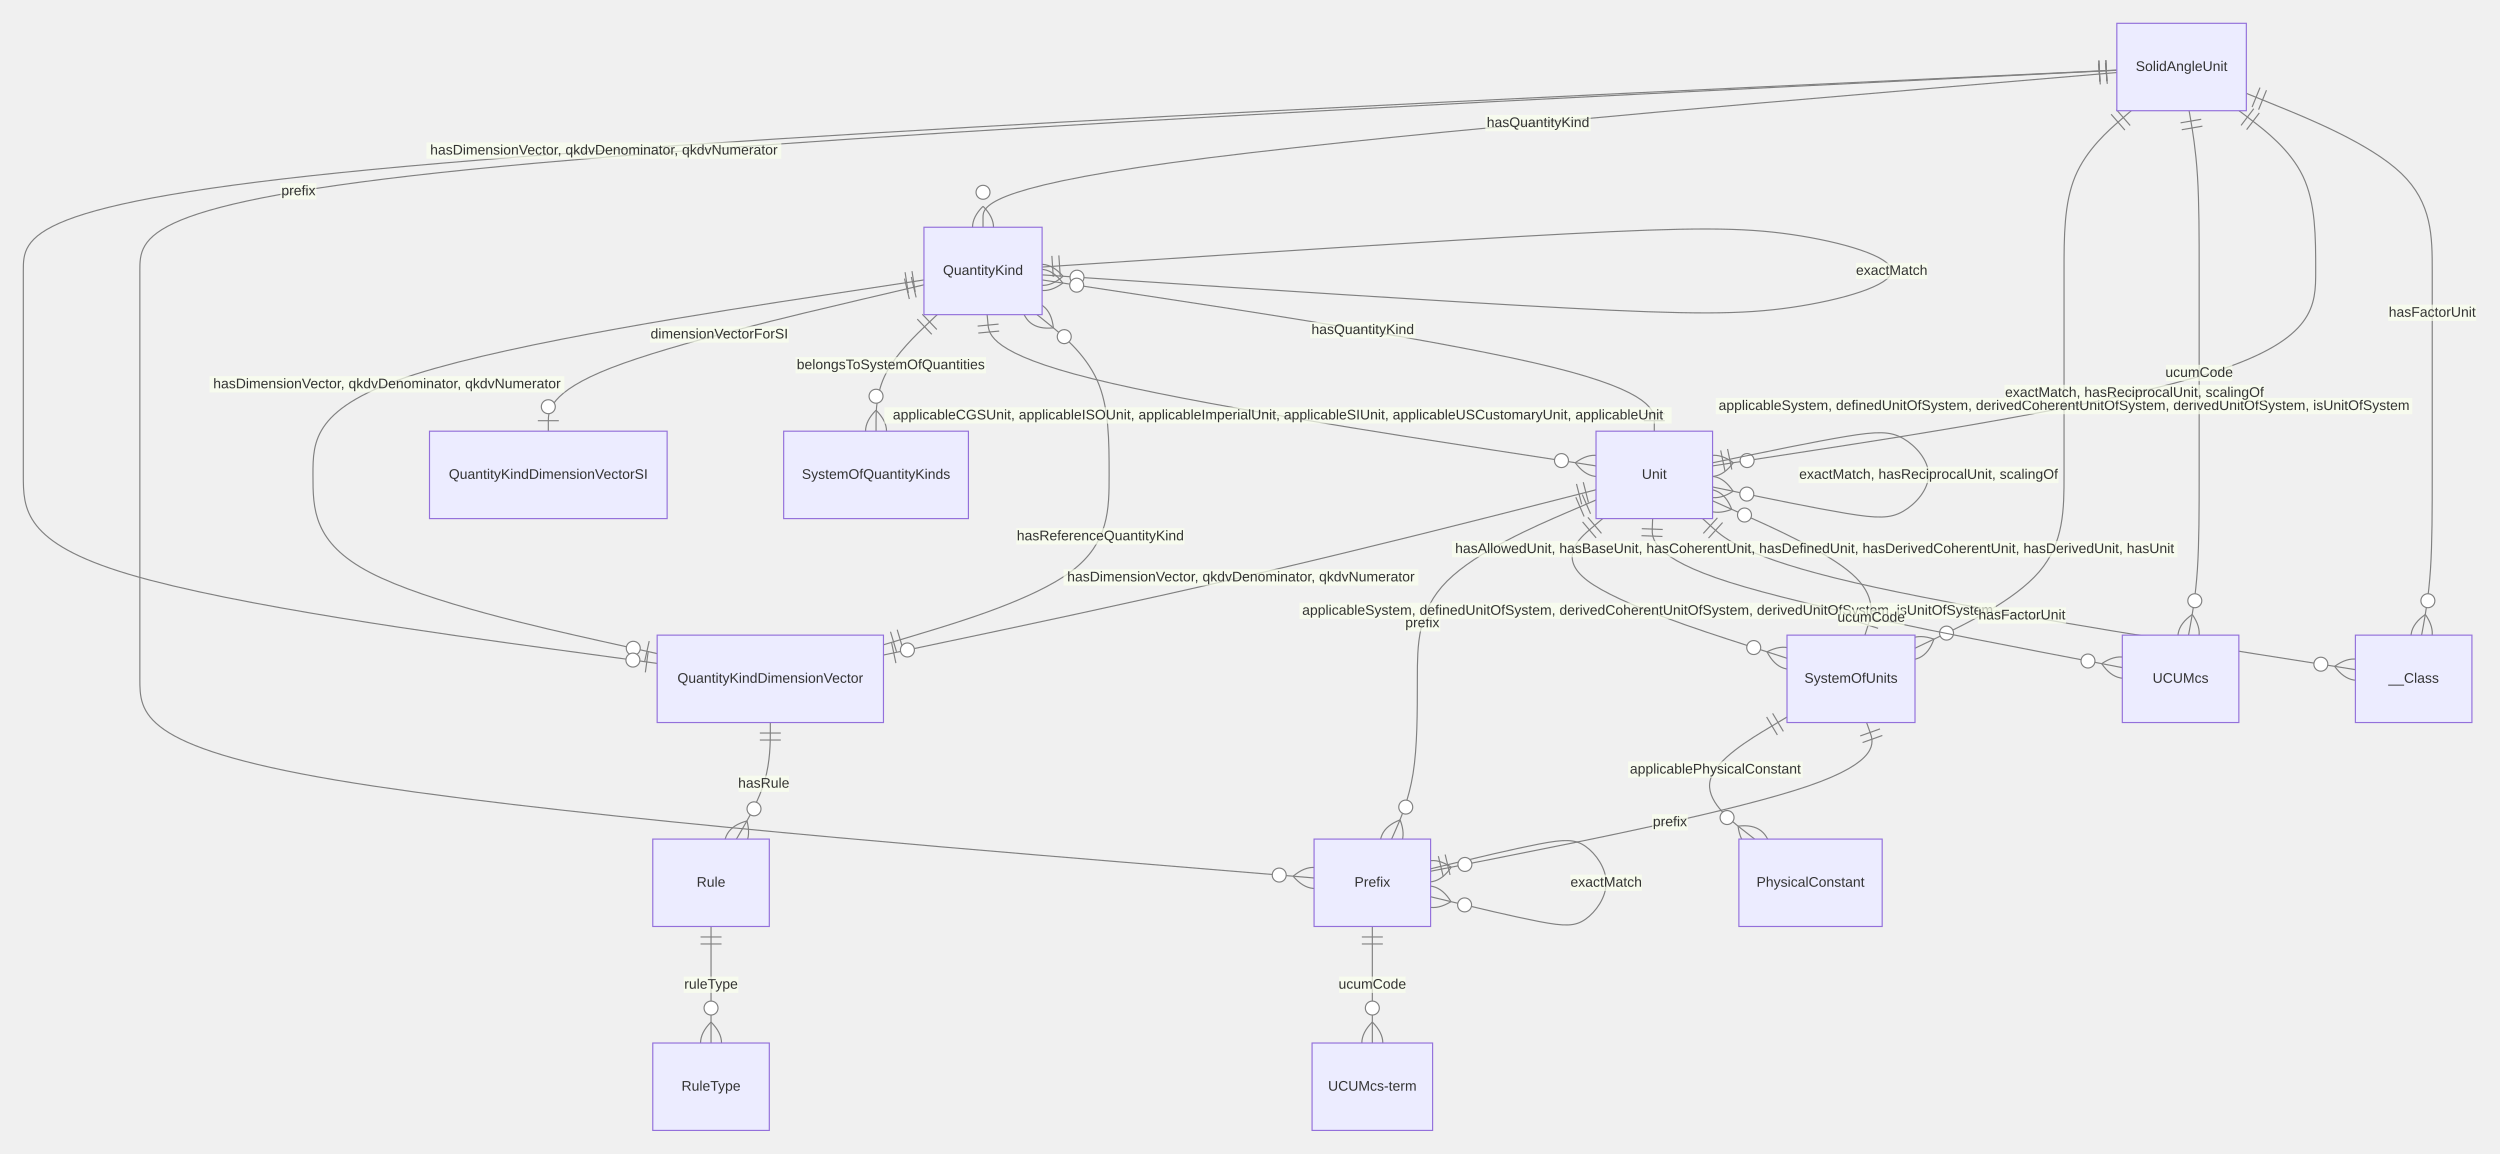
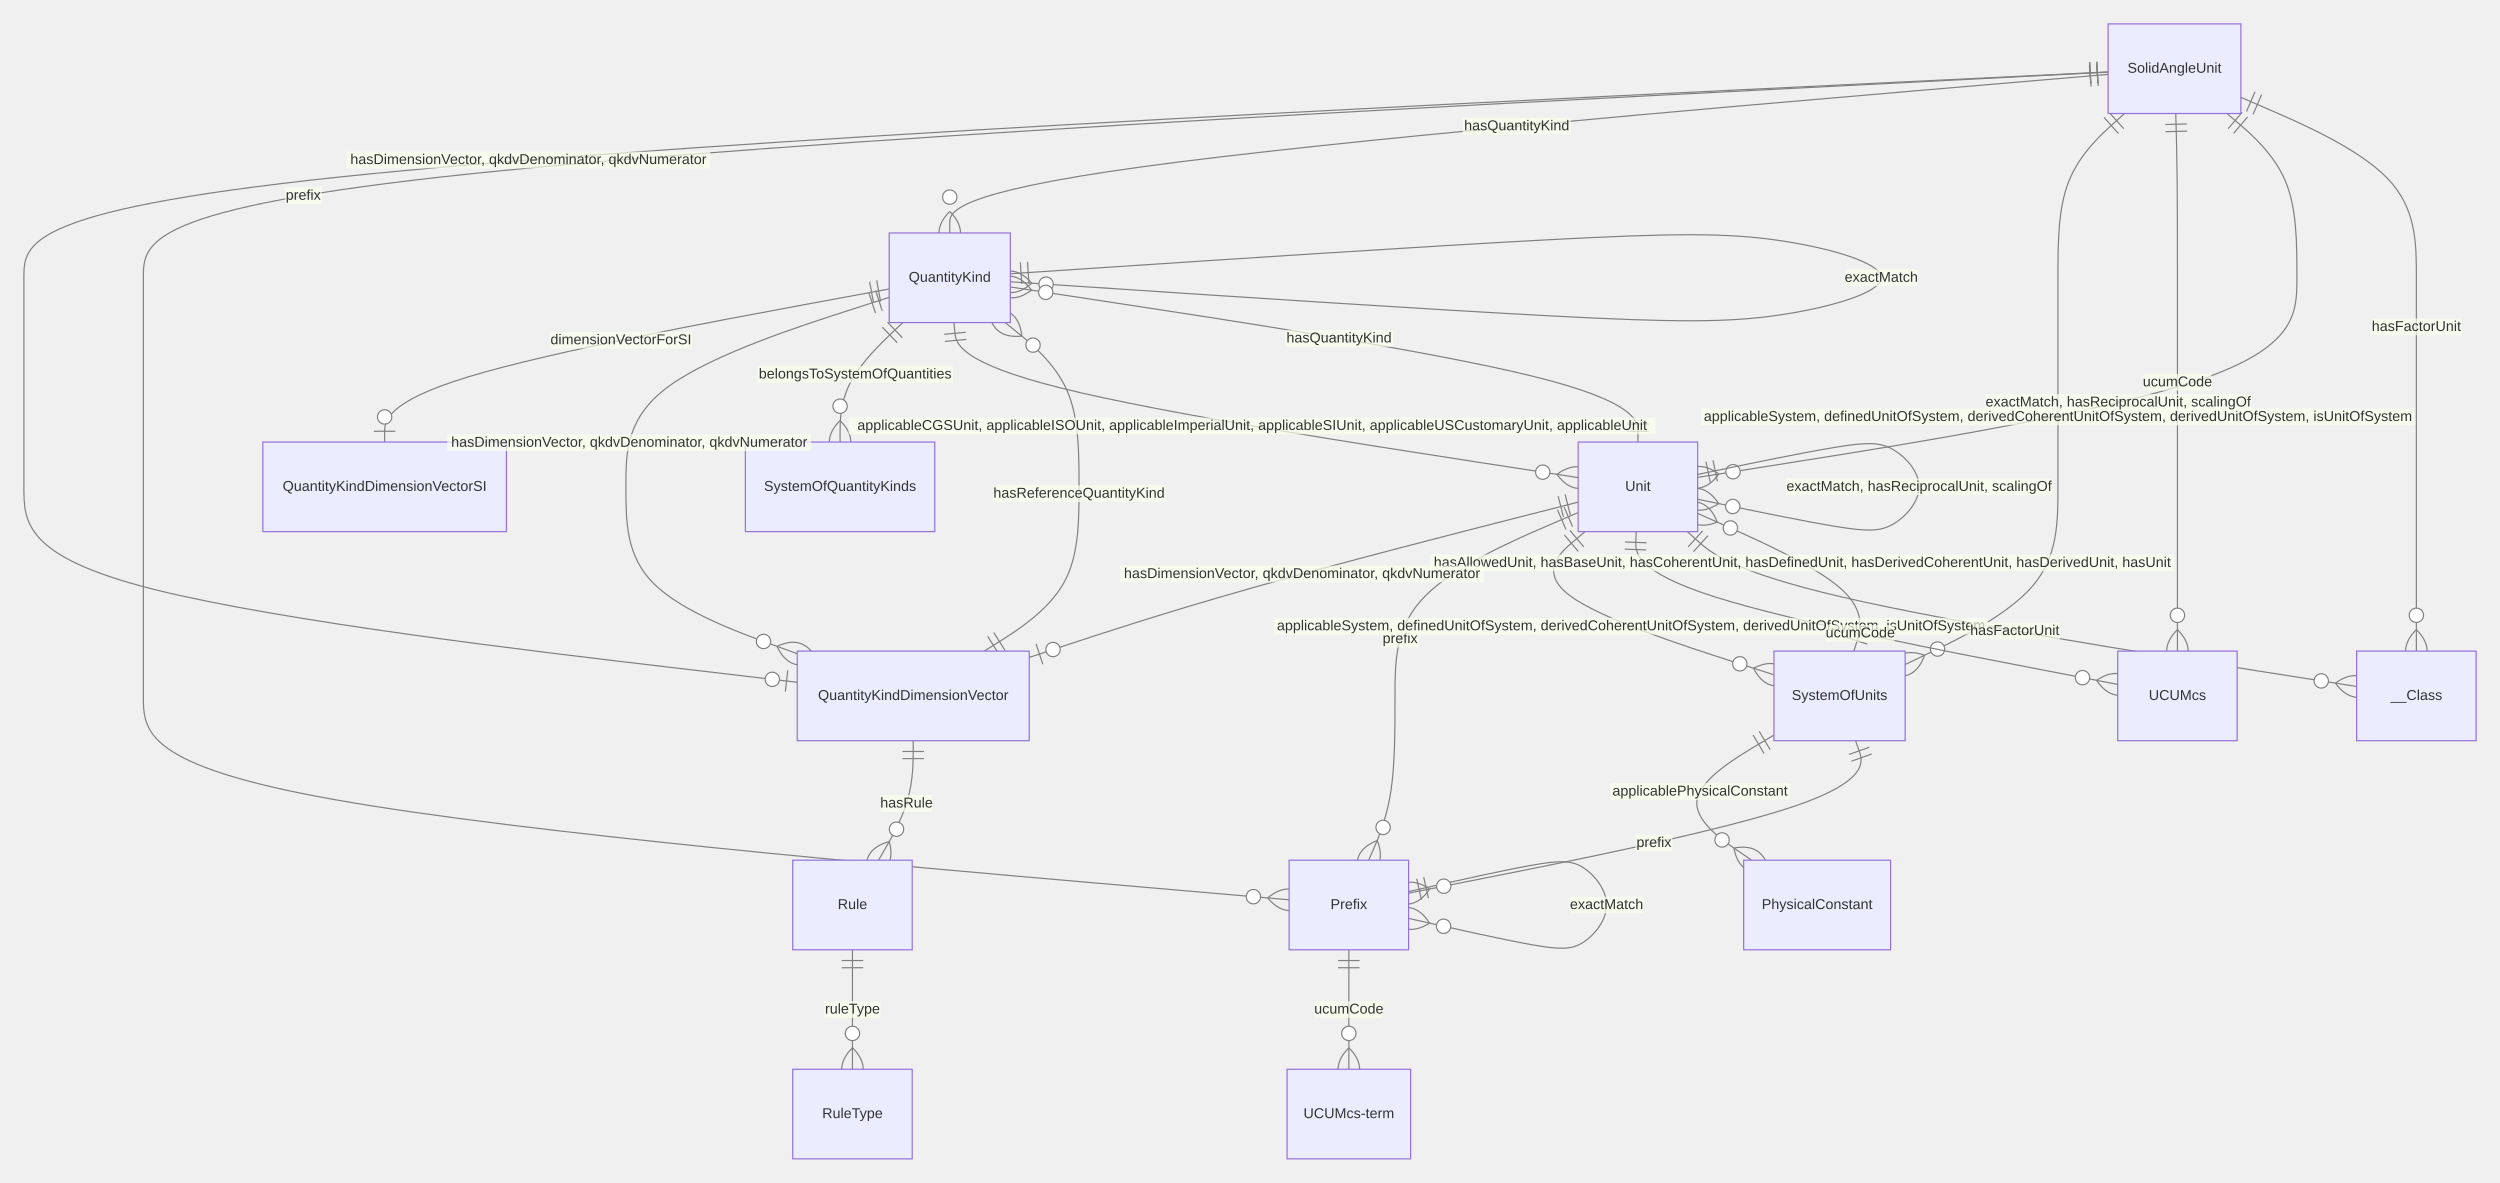
- <svg xmlns="http://www.w3.org/2000/svg" aria-roledescription="er" role="graphics-document document" viewBox="-348.548 0 2145.215 990" height="990" width="2145.215" id="container">
+ <svg xmlns="http://www.w3.org/2000/svg" aria-roledescription="er" role="graphics-document document" viewBox="-200 0 2092.579 990" height="990" width="2092.579" id="container">
  <style>#container{font-family:"trebuchet ms",verdana,arial,sans-serif;font-size:16px;fill:#333;}#container .error-icon{fill:#552222;}#container .error-text{fill:#552222;stroke:#552222;}#container .edge-thickness-normal{stroke-width:1px;}#container .edge-thickness-thick{stroke-width:3.5px;}#container .edge-pattern-solid{stroke-dasharray:0;}#container .edge-thickness-invisible{stroke-width:0;fill:none;}#container .edge-pattern-dashed{stroke-dasharray:3;}#container .edge-pattern-dotted{stroke-dasharray:2;}#container .marker{fill:#333333;stroke:#333333;}#container .marker.cross{stroke:#333333;}#container svg{font-family:"trebuchet ms",verdana,arial,sans-serif;font-size:16px;}#container p{margin:0;}#container .entityBox{fill:#ECECFF;stroke:#9370DB;}#container .attributeBoxOdd{fill:#ffffff;stroke:#9370DB;}#container .attributeBoxEven{fill:#f2f2f2;stroke:#9370DB;}#container .relationshipLabelBox{fill:hsl(80, 100%, 96.275%);opacity:0.7;background-color:hsl(80, 100%, 96.275%);}#container .relationshipLabelBox rect{opacity:0.5;}#container .relationshipLine{stroke:#333333;}#container .entityTitleText{text-anchor:middle;font-size:18px;fill:#333;}#container #MD_PARENT_START{fill:#f5f5f5!important;stroke:#333333!important;stroke-width:1;}#container #MD_PARENT_END{fill:#f5f5f5!important;stroke:#333333!important;stroke-width:1;}#container :root{--mermaid-font-family:"trebuchet ms",verdana,arial,sans-serif;}</style>
  <g />
  <defs>
    <marker orient="auto" markerHeight="240" markerWidth="190" refY="7" refX="0" id="MD_PARENT_START">
      <path d="M 18,7 L9,13 L1,7 L9,1 Z" />
    </marker>
  </defs>
  <defs>
    <marker orient="auto" markerHeight="28" markerWidth="20" refY="7" refX="19" id="MD_PARENT_END">
      <path d="M 18,7 L9,13 L1,7 L9,1 Z" />
    </marker>
  </defs>
  <defs>
    <marker orient="auto" markerHeight="18" markerWidth="18" refY="9" refX="0" id="ONLY_ONE_START">
      <path d="M9,0 L9,18 M15,0 L15,18" fill="none" stroke="gray" />
    </marker>
  </defs>
  <defs>
    <marker orient="auto" markerHeight="18" markerWidth="18" refY="9" refX="18" id="ONLY_ONE_END">
      <path d="M3,0 L3,18 M9,0 L9,18" fill="none" stroke="gray" />
    </marker>
  </defs>
  <defs>
    <marker orient="auto" markerHeight="18" markerWidth="30" refY="9" refX="0" id="ZERO_OR_ONE_START">
      <circle r="6" cy="9" cx="21" fill="white" stroke="gray" />
      <path d="M9,0 L9,18" fill="none" stroke="gray" />
    </marker>
  </defs>
  <defs>
    <marker orient="auto" markerHeight="18" markerWidth="30" refY="9" refX="30" id="ZERO_OR_ONE_END">
      <circle r="6" cy="9" cx="9" fill="white" stroke="gray" />
      <path d="M21,0 L21,18" fill="none" stroke="gray" />
    </marker>
  </defs>
  <defs>
    <marker orient="auto" markerHeight="36" markerWidth="45" refY="18" refX="18" id="ONE_OR_MORE_START">
      <path d="M0,18 Q 18,0 36,18 Q 18,36 0,18 M42,9 L42,27" fill="none" stroke="gray" />
    </marker>
  </defs>
  <defs>
    <marker orient="auto" markerHeight="36" markerWidth="45" refY="18" refX="27" id="ONE_OR_MORE_END">
      <path d="M3,9 L3,27 M9,18 Q27,0 45,18 Q27,36 9,18" fill="none" stroke="gray" />
    </marker>
  </defs>
  <defs>
    <marker orient="auto" markerHeight="36" markerWidth="57" refY="18" refX="18" id="ZERO_OR_MORE_START">
      <circle r="6" cy="18" cx="48" fill="white" stroke="gray" />
      <path d="M0,18 Q18,0 36,18 Q18,36 0,18" fill="none" stroke="gray" />
    </marker>
  </defs>
  <defs>
    <marker orient="auto" markerHeight="36" markerWidth="57" refY="18" refX="39" id="ZERO_OR_MORE_END">
      <circle r="6" cy="18" cx="9" fill="white" stroke="gray" />
      <path d="M21,18 Q39,0 57,18 Q39,36 21,18" fill="none" stroke="gray" />
    </marker>
  </defs>
-   <path style="stroke: gray; fill: none;" marker-start="url(#ONLY_ONE_START)" marker-end="url(#ZERO_OR_MORE_END)" d="M879.032,745.508L896.757,741.256C914.483,737.005,949.933,728.503,972.09,724.251C994.246,720,1003.109,720,1011.971,726.25C1020.834,732.5,1029.697,745,1029.697,757.5C1029.697,770,1020.834,782.5,1011.971,788.75C1003.109,795,994.246,795,972.09,790.749C949.933,786.497,914.483,777.995,896.757,773.744L879.032,769.492" class="er relationshipLine" />
-   <path style="stroke: gray; fill: none;" marker-start="url(#ONLY_ONE_START)" marker-end="url(#ZERO_OR_MORE_END)" d="M829.032,795L829.032,803.333C829.032,811.667,829.032,828.333,829.032,845C829.032,861.667,829.032,878.333,829.032,886.667L829.032,895" class="er relationshipLine" />
-   <path style="stroke: gray; fill: none;" marker-start="url(#ONLY_ONE_START)" marker-end="url(#ZERO_OR_ONE_END)" d="M444.277,240.215L356.897,253.512C269.518,266.81,94.759,293.405,7.379,321.286C-80,349.167,-80,378.333,-80,407.5C-80,436.667,-80,465.833,-30.775,491.392C18.45,516.95,116.899,538.901,166.124,549.876L215.349,560.851" class="er relationshipLine" />
-   <path style="stroke: gray; fill: none;" marker-start="url(#ONLY_ONE_START)" marker-end="url(#ZERO_OR_ONE_END)" d="M444.277,244.392L390.556,256.993C336.835,269.594,229.394,294.797,175.674,315.732C121.953,336.667,121.953,353.333,121.953,361.667L121.953,370" class="er relationshipLine" />
-   <path style="stroke: gray; fill: none;" marker-start="url(#ONLY_ONE_START)" marker-end="url(#ZERO_OR_MORE_END)" d="M545.667,229.137L631.435,223.448C717.203,217.758,888.739,206.379,995.949,200.69C1103.159,195,1146.043,195,1188.927,201.25C1231.811,207.5,1274.695,220,1274.695,232.5C1274.695,245,1231.811,257.5,1188.927,263.75C1146.043,270,1103.159,270,995.949,264.31C888.739,258.621,717.203,247.242,631.435,241.552L545.667,235.863" class="er relationshipLine" />
-   <path style="stroke: gray; fill: none;" marker-start="url(#ONLY_ONE_START)" marker-end="url(#ZERO_OR_MORE_END)" d="M455.629,270L446.887,278.333C438.144,286.667,420.658,303.333,411.915,320C403.173,336.667,403.173,353.333,403.173,361.667L403.173,370" class="er relationshipLine" />
-   <path style="stroke: gray; fill: none;" marker-start="url(#ONLY_ONE_START)" marker-end="url(#ZERO_OR_MORE_END)" d="M498.486,270L499.268,278.333C500.049,286.667,501.611,303.333,588.693,324.966C675.775,346.598,848.377,373.197,934.678,386.496L1020.979,399.795" class="er relationshipLine" />
-   <path style="stroke: gray; fill: none;" marker-start="url(#ONLY_ONE_START)" marker-end="url(#ZERO_OR_MORE_END)" d="M409.542,553.277L441.814,543.564C474.086,533.851,538.629,514.426,570.901,490.129C603.173,465.833,603.173,436.667,603.173,407.5C603.173,378.333,603.173,349.167,592.868,326.25C582.563,303.333,561.953,286.667,551.648,278.333L541.344,270" class="er relationshipLine" />
-   <path style="stroke: gray; fill: none;" marker-start="url(#ONLY_ONE_START)" marker-end="url(#ZERO_OR_MORE_END)" d="M312.446,620L312.446,628.333C312.446,636.667,312.446,653.333,307.602,670C302.758,686.667,293.071,703.333,288.227,711.667L283.383,720" class="er relationshipLine" />
-   <path style="stroke: gray; fill: none;" marker-start="url(#ONLY_ONE_START)" marker-end="url(#ZERO_OR_MORE_END)" d="M261.586,795L261.586,803.333C261.586,811.667,261.586,828.333,261.586,845C261.586,861.667,261.586,878.333,261.586,886.667L261.586,895" class="er relationshipLine" />
-   <path style="stroke: gray; fill: none;" marker-start="url(#ONLY_ONE_START)" marker-end="url(#ZERO_OR_ONE_END)" d="M1467.874,60.125L1168.47,74.271C869.067,88.417,270.259,116.708,-29.145,145.438C-328.548,174.167,-328.548,203.333,-328.548,232.5C-328.548,261.667,-328.548,290.833,-328.548,320C-328.548,349.167,-328.548,378.333,-328.548,407.5C-328.548,436.667,-328.548,465.833,-237.899,492.791C-147.249,519.749,34.05,544.497,124.7,556.871L215.349,569.246" class="er relationshipLine" />
-   <path style="stroke: gray; fill: none;" marker-start="url(#ONLY_ONE_START)" marker-end="url(#ZERO_OR_MORE_END)" d="M1467.874,60.275L1185.137,74.396C902.4,88.517,336.926,116.758,54.189,145.463C-228.548,174.167,-228.548,203.333,-228.548,232.5C-228.548,261.667,-228.548,290.833,-228.548,320C-228.548,349.167,-228.548,378.333,-228.548,407.5C-228.548,436.667,-228.548,465.833,-228.548,495C-228.548,524.167,-228.548,553.333,-228.548,582.5C-228.548,611.667,-228.548,640.833,-60.618,669.311C107.312,697.788,443.172,725.575,611.102,739.469L779.032,753.363" class="er relationshipLine" />
-   <path style="stroke: gray; fill: none;" marker-start="url(#ONLY_ONE_START)" marker-end="url(#ZERO_OR_MORE_END)" d="M1467.874,62.227L1305.724,76.023C1143.573,89.818,819.273,117.409,657.122,139.538C494.972,161.667,494.972,178.333,494.972,186.667L494.972,195" class="er relationshipLine" />
-   <path style="stroke: gray; fill: none;" marker-start="url(#ONLY_ONE_START)" marker-end="url(#ZERO_OR_MORE_END)" d="M1480.213,95L1470.607,103.333C1461.002,111.667,1441.79,128.333,1432.185,151.25C1422.579,174.167,1422.579,203.333,1422.579,232.5C1422.579,261.667,1422.579,290.833,1422.579,320C1422.579,349.167,1422.579,378.333,1422.579,407.5C1422.579,436.667,1422.579,465.833,1401.264,490.619C1379.949,515.405,1337.32,535.809,1316.005,546.011L1294.69,556.214" class="er relationshipLine" />
-   <path style="stroke: gray; fill: none;" marker-start="url(#ONLY_ONE_START)" marker-end="url(#ZERO_OR_MORE_END)" d="M1529.901,95L1531.338,103.333C1532.774,111.667,1535.646,128.333,1537.083,151.25C1538.519,174.167,1538.519,203.333,1538.519,232.5C1538.519,261.667,1538.519,290.833,1538.519,320C1538.519,349.167,1538.519,378.333,1538.519,407.5C1538.519,436.667,1538.519,465.833,1537.001,488.75C1535.483,511.667,1532.446,528.333,1530.928,536.667L1529.41,545" class="er relationshipLine" />
-   <path style="stroke: gray; fill: none;" marker-start="url(#ONLY_ONE_START)" marker-end="url(#ZERO_OR_MORE_END)" d="M1572.759,95L1583.719,103.333C1594.679,111.667,1616.599,128.333,1627.559,151.25C1638.519,174.167,1638.519,203.333,1638.519,232.5C1638.519,261.667,1638.519,290.833,1552.262,318.715C1466.006,346.597,1293.492,373.194,1207.236,386.493L1120.979,399.791" class="er relationshipLine" />
-   <path style="stroke: gray; fill: none;" marker-start="url(#ONLY_ONE_START)" marker-end="url(#ZERO_OR_MORE_END)" d="M1579.003,80.105L1605.589,90.921C1632.175,101.737,1685.347,123.368,1711.933,148.767C1738.519,174.167,1738.519,203.333,1738.519,232.5C1738.519,261.667,1738.519,290.833,1738.519,320C1738.519,349.167,1738.519,378.333,1738.519,407.5C1738.519,436.667,1738.519,465.833,1737.001,488.75C1735.483,511.667,1732.446,528.333,1730.928,536.667L1729.41,545" class="er relationshipLine" />
-   <path style="stroke: gray; fill: none;" marker-start="url(#ONLY_ONE_START)" marker-end="url(#ZERO_OR_MORE_END)" d="M1184.854,615.26L1169.56,624.384C1154.266,633.507,1123.678,651.753,1119.046,669.21C1114.414,686.667,1135.738,703.333,1146.4,711.667L1157.061,720" class="er relationshipLine" />
-   <path style="stroke: gray; fill: none;" marker-start="url(#ONLY_ONE_START)" marker-end="url(#ZERO_OR_MORE_END)" d="M1253.147,620L1256.119,628.333C1259.091,636.667,1265.035,653.333,1202.683,674.6C1140.33,695.867,1009.681,721.734,944.357,734.667L879.032,747.601" class="er relationshipLine" />
-   <path style="stroke: gray; fill: none;" marker-start="url(#ONLY_ONE_START)" marker-end="url(#ZERO_OR_MORE_END)" d="M1251.724,545L1254.38,536.667C1257.037,528.333,1262.349,511.667,1240.558,492.457C1218.767,473.248,1169.873,451.496,1145.426,440.62L1120.979,429.744" class="er relationshipLine" />
-   <path style="stroke: gray; fill: none;" marker-start="url(#ONLY_ONE_START)" marker-end="url(#ZERO_OR_ONE_END)" d="M1020.979,420.262L972.178,432.719C923.377,445.175,825.775,470.087,723.869,493.721C621.963,517.355,515.752,539.709,462.647,550.886L409.542,562.064" class="er relationshipLine" />
-   <path style="stroke: gray; fill: none;" marker-start="url(#ONLY_ONE_START)" marker-end="url(#ZERO_OR_MORE_END)" d="M1020.979,429.018L995.426,440.015C969.873,451.012,918.767,473.006,893.214,498.586C867.661,524.167,867.661,553.333,867.661,582.5C867.661,611.667,867.661,640.833,863.982,663.75C860.303,686.667,852.945,703.333,849.266,711.667L845.587,720" class="er relationshipLine" />
-   <path style="stroke: gray; fill: none;" marker-start="url(#ONLY_ONE_START)" marker-end="url(#ZERO_OR_MORE_END)" d="M1070.979,370L1070.979,361.667C1070.979,353.333,1070.979,336.667,983.427,315.034C895.875,293.4,720.771,266.801,633.219,253.501L545.667,240.201" class="er relationshipLine" />
-   <path style="stroke: gray; fill: none;" marker-start="url(#ONLY_ONE_START)" marker-end="url(#ZERO_OR_MORE_END)" d="M1026.7,445L1016.86,453.333C1007.02,461.667,987.34,478.333,1013.699,498.307C1040.058,518.28,1112.456,541.56,1148.655,553.2L1184.854,564.841" class="er relationshipLine" />
-   <path style="stroke: gray; fill: none;" marker-start="url(#ONLY_ONE_START)" marker-end="url(#ZERO_OR_MORE_END)" d="M1069.557,445L1069.241,453.333C1068.925,461.667,1068.293,478.333,1135.463,499.647C1202.633,520.961,1337.606,546.922,1405.093,559.902L1472.579,572.883" class="er relationshipLine" />
-   <path style="stroke: gray; fill: none;" marker-start="url(#ONLY_ONE_START)" marker-end="url(#ZERO_OR_MORE_END)" d="M1120.979,397.131L1142.785,392.61C1164.591,388.088,1208.202,379.044,1235.46,374.522C1262.717,370,1273.62,370,1284.523,376.25C1295.426,382.5,1306.328,395,1306.328,407.5C1306.328,420,1295.426,432.5,1284.523,438.75C1273.62,445,1262.717,445,1235.46,440.478C1208.202,435.956,1164.591,426.912,1142.785,422.39L1120.979,417.869" class="er relationshipLine" />
-   <path style="stroke: gray; fill: none;" marker-start="url(#ONLY_ONE_START)" marker-end="url(#ZERO_OR_MORE_END)" d="M1112.414,445L1121.622,453.333C1130.83,461.667,1149.245,478.333,1242.606,499.936C1335.967,521.539,1504.273,548.077,1588.426,561.347L1672.579,574.616" class="er relationshipLine" />
-   <g transform="translate(779.0321,720 )" id="entity-Prefix-f6d97b99-faee-5974-b12e-390868d79e86">
+   <path style="stroke: gray; fill: none;" marker-start="url(#ONLY_ONE_START)" marker-end="url(#ZERO_OR_MORE_END)" d="M979.032,746.271L998.528,741.892C1018.025,737.514,1057.017,728.757,1081.388,724.378C1105.758,720,1115.506,720,1125.254,726.25C1135.003,732.5,1144.751,745,1144.751,757.5C1144.751,770,1135.003,782.5,1125.254,788.75C1115.506,795,1105.758,795,1081.388,790.622C1057.017,786.243,1018.025,777.486,998.528,773.108L979.032,768.729" class="er relationshipLine" />
+   <path style="stroke: gray; fill: none;" marker-start="url(#ONLY_ONE_START)" marker-end="url(#ZERO_OR_MORE_END)" d="M929.032,795L929.032,803.333C929.032,811.667,929.032,828.333,929.032,845C929.032,861.667,929.032,878.333,929.032,886.667L929.032,895" class="er relationshipLine" />
+   <path style="stroke: gray; fill: none;" marker-start="url(#ONLY_ONE_START)" marker-end="url(#ZERO_OR_ONE_END)" d="M544.277,241.878L473.889,254.898C403.502,267.918,262.728,293.959,192.34,315.313C121.953,336.667,121.953,353.333,121.953,361.667L121.953,370" class="er relationshipLine" />
+   <path style="stroke: gray; fill: none;" marker-start="url(#ONLY_ONE_START)" marker-end="url(#ZERO_OR_MORE_END)" d="M645.667,229.137L731.435,223.448C817.203,217.758,988.739,206.379,1095.949,200.69C1203.159,195,1246.043,195,1288.927,201.25C1331.811,207.5,1374.695,220,1374.695,232.5C1374.695,245,1331.811,257.5,1288.927,263.75C1246.043,270,1203.159,270,1095.949,264.31C988.739,258.621,817.203,247.242,731.435,241.552L645.667,235.863" class="er relationshipLine" />
+   <path style="stroke: gray; fill: none;" marker-start="url(#ONLY_ONE_START)" marker-end="url(#ZERO_OR_MORE_END)" d="M544.277,248.864L507.548,260.72C470.82,272.576,397.363,296.288,360.635,322.727C323.906,349.167,323.906,378.333,323.906,407.5C323.906,436.667,323.906,465.833,347.806,489.112C371.705,512.391,419.504,529.782,443.403,538.477L467.302,547.173" class="er relationshipLine" />
+   <path style="stroke: gray; fill: none;" marker-start="url(#ONLY_ONE_START)" marker-end="url(#ZERO_OR_MORE_END)" d="M555.629,270L546.887,278.333C538.144,286.667,520.658,303.333,511.915,320C503.173,336.667,503.173,353.333,503.173,361.667L503.173,370" class="er relationshipLine" />
+   <path style="stroke: gray; fill: none;" marker-start="url(#ONLY_ONE_START)" marker-end="url(#ZERO_OR_MORE_END)" d="M598.486,270L599.268,278.333C600.049,286.667,601.611,303.333,688.693,324.966C775.775,346.598,948.377,373.197,1034.678,386.496L1120.979,399.795" class="er relationshipLine" />
+   <path style="stroke: gray; fill: none;" marker-start="url(#ONLY_ONE_START)" marker-end="url(#ZERO_OR_MORE_END)" d="M623.873,545L637.09,536.667C650.306,528.333,676.74,511.667,689.956,488.75C703.173,465.833,703.173,436.667,703.173,407.5C703.173,378.333,703.173,349.167,692.868,326.25C682.563,303.333,661.953,286.667,651.648,278.333L641.344,270" class="er relationshipLine" />
+   <path style="stroke: gray; fill: none;" marker-start="url(#ONLY_ONE_START)" marker-end="url(#ZERO_OR_MORE_END)" d="M564.399,620L564.399,628.333C564.399,636.667,564.399,653.333,559.555,670C554.711,686.667,545.024,703.333,540.18,711.667L535.336,720" class="er relationshipLine" />
+   <path style="stroke: gray; fill: none;" marker-start="url(#ONLY_ONE_START)" marker-end="url(#ZERO_OR_MORE_END)" d="M513.539,795L513.539,803.333C513.539,811.667,513.539,828.333,513.539,845C513.539,861.667,513.539,878.333,513.539,886.667L513.539,895" class="er relationshipLine" />
+   <path style="stroke: gray; fill: none;" marker-start="url(#ONLY_ONE_START)" marker-end="url(#ZERO_OR_ONE_END)" d="M1564.556,60.201L1273.796,74.334C983.037,88.467,401.519,116.734,110.759,145.45C-180,174.167,-180,203.333,-180,232.5C-180,261.667,-180,290.833,-180,320C-180,349.167,-180,378.333,-180,407.5C-180,436.667,-180,465.833,-72.116,493.098C35.767,520.362,251.535,545.725,359.419,558.406L467.302,571.087" class="er relationshipLine" />
+   <path style="stroke: gray; fill: none;" marker-start="url(#ONLY_ONE_START)" marker-end="url(#ZERO_OR_MORE_END)" d="M1564.556,60.36L1290.463,74.466C1016.37,88.573,468.185,116.787,194.093,145.477C-80,174.167,-80,203.333,-80,232.5C-80,261.667,-80,290.833,-80,320C-80,349.167,-80,378.333,-80,407.5C-80,436.667,-80,465.833,-80,495C-80,524.167,-80,553.333,-80,582.5C-80,611.667,-80,640.833,79.839,669.277C239.677,697.721,559.355,725.443,719.193,739.303L879.032,753.164" class="er relationshipLine" />
+   <path style="stroke: gray; fill: none;" marker-start="url(#ONLY_ONE_START)" marker-end="url(#ZERO_OR_MORE_END)" d="M1564.556,62.243L1402.958,76.036C1241.361,89.828,918.166,117.414,756.569,139.54C594.972,161.667,594.972,178.333,594.972,186.667L594.972,195" class="er relationshipLine" />
+   <path style="stroke: gray; fill: none;" marker-start="url(#ONLY_ONE_START)" marker-end="url(#ZERO_OR_MORE_END)" d="M1578.317,95L1569.027,103.333C1559.737,111.667,1541.158,128.333,1531.869,151.25C1522.579,174.167,1522.579,203.333,1522.579,232.5C1522.579,261.667,1522.579,290.833,1522.579,320C1522.579,349.167,1522.579,378.333,1522.579,407.5C1522.579,436.667,1522.579,465.833,1501.264,490.619C1479.949,515.405,1437.32,535.809,1416.005,546.011L1394.69,556.214" class="er relationshipLine" />
+   <path style="stroke: gray; fill: none;" marker-start="url(#ONLY_ONE_START)" marker-end="url(#ZERO_OR_MORE_END)" d="M1621.174,95L1621.408,103.333C1621.642,111.667,1622.111,128.333,1622.345,151.25C1622.579,174.167,1622.579,203.333,1622.579,232.5C1622.579,261.667,1622.579,290.833,1622.579,320C1622.579,349.167,1622.579,378.333,1622.579,407.5C1622.579,436.667,1622.579,465.833,1622.579,488.75C1622.579,511.667,1622.579,528.333,1622.579,536.667L1622.579,545" class="er relationshipLine" />
+   <path style="stroke: gray; fill: none;" marker-start="url(#ONLY_ONE_START)" marker-end="url(#ZERO_OR_MORE_END)" d="M1664.031,95L1673.789,103.333C1683.547,111.667,1703.063,128.333,1712.821,151.25C1722.579,174.167,1722.579,203.333,1722.579,232.5C1722.579,261.667,1722.579,290.833,1638.979,318.678C1555.379,346.523,1388.179,373.046,1304.579,386.307L1220.979,399.569" class="er relationshipLine" />
+   <path style="stroke: gray; fill: none;" marker-start="url(#ONLY_ONE_START)" marker-end="url(#ZERO_OR_MORE_END)" d="M1675.684,81.514L1700.167,92.095C1724.649,102.676,1773.614,123.838,1798.097,149.002C1822.579,174.167,1822.579,203.333,1822.579,232.5C1822.579,261.667,1822.579,290.833,1822.579,320C1822.579,349.167,1822.579,378.333,1822.579,407.5C1822.579,436.667,1822.579,465.833,1822.579,488.75C1822.579,511.667,1822.579,528.333,1822.579,536.667L1822.579,545" class="er relationshipLine" />
+   <path style="stroke: gray; fill: none;" marker-start="url(#ONLY_ONE_START)" marker-end="url(#ZERO_OR_MORE_END)" d="M1284.854,615.26L1269.56,624.384C1254.266,633.507,1223.678,651.753,1220.564,669.21C1217.45,686.667,1241.81,703.333,1253.99,711.667L1266.17,720" class="er relationshipLine" />
+   <path style="stroke: gray; fill: none;" marker-start="url(#ONLY_ONE_START)" marker-end="url(#ZERO_OR_MORE_END)" d="M1353.147,620L1356.119,628.333C1359.091,636.667,1365.035,653.333,1302.683,674.6C1240.33,695.867,1109.681,721.734,1044.357,734.667L979.032,747.601" class="er relationshipLine" />
+   <path style="stroke: gray; fill: none;" marker-start="url(#ONLY_ONE_START)" marker-end="url(#ZERO_OR_MORE_END)" d="M1351.724,545L1354.38,536.667C1357.037,528.333,1362.349,511.667,1340.558,492.457C1318.767,473.248,1269.873,451.496,1245.426,440.62L1220.979,429.744" class="er relationshipLine" />
+   <path style="stroke: gray; fill: none;" marker-start="url(#ONLY_ONE_START)" marker-end="url(#ZERO_OR_ONE_END)" d="M1120.979,420.262L1072.178,432.719C1023.377,445.175,925.775,470.087,849.194,491.759C772.614,513.43,717.054,531.861,689.275,541.076L661.495,550.291" class="er relationshipLine" />
+   <path style="stroke: gray; fill: none;" marker-start="url(#ONLY_ONE_START)" marker-end="url(#ZERO_OR_MORE_END)" d="M1120.979,429.018L1095.426,440.015C1069.873,451.012,1018.767,473.006,993.214,498.586C967.661,524.167,967.661,553.333,967.661,582.5C967.661,611.667,967.661,640.833,963.982,663.75C960.303,686.667,952.945,703.333,949.266,711.667L945.587,720" class="er relationshipLine" />
+   <path style="stroke: gray; fill: none;" marker-start="url(#ONLY_ONE_START)" marker-end="url(#ZERO_OR_MORE_END)" d="M1170.979,370L1170.979,361.667C1170.979,353.333,1170.979,336.667,1083.427,315.034C995.875,293.4,820.771,266.801,733.219,253.501L645.667,240.201" class="er relationshipLine" />
+   <path style="stroke: gray; fill: none;" marker-start="url(#ONLY_ONE_START)" marker-end="url(#ZERO_OR_MORE_END)" d="M1126.7,445L1116.86,453.333C1107.02,461.667,1087.34,478.333,1113.699,498.307C1140.058,518.28,1212.456,541.56,1248.655,553.2L1284.854,564.841" class="er relationshipLine" />
+   <path style="stroke: gray; fill: none;" marker-start="url(#ONLY_ONE_START)" marker-end="url(#ZERO_OR_MORE_END)" d="M1169.557,445L1169.241,453.333C1168.925,461.667,1168.293,478.333,1235.463,499.647C1302.633,520.961,1437.606,546.922,1505.093,559.902L1572.579,572.883" class="er relationshipLine" />
+   <path style="stroke: gray; fill: none;" marker-start="url(#ONLY_ONE_START)" marker-end="url(#ZERO_OR_MORE_END)" d="M1220.979,397.131L1242.785,392.61C1264.591,388.088,1308.202,379.044,1335.46,374.522C1362.717,370,1373.62,370,1384.523,376.25C1395.426,382.5,1406.328,395,1406.328,407.5C1406.328,420,1395.426,432.5,1384.523,438.75C1373.62,445,1362.717,445,1335.46,440.478C1308.202,435.956,1264.591,426.912,1242.785,422.39L1220.979,417.869" class="er relationshipLine" />
+   <path style="stroke: gray; fill: none;" marker-start="url(#ONLY_ONE_START)" marker-end="url(#ZERO_OR_MORE_END)" d="M1212.414,445L1221.622,453.333C1230.83,461.667,1249.245,478.333,1342.606,499.936C1435.967,521.539,1604.273,548.077,1688.426,561.347L1772.579,574.616" class="er relationshipLine" />
+   <g transform="translate(879.0321,720 )" id="entity-Prefix-f6d97b99-faee-5974-b12e-390868d79e86">
    <rect height="75" width="100" y="0" x="0" class="er entityBox" />
    <text style="dominant-baseline: middle; text-anchor: middle; font-size: 12px;" transform="translate(50,37.5)" y="0" x="0" id="text-entity-Prefix-f6d97b99-faee-5974-b12e-390868d79e86" class="er entityLabel">Prefix</text>
  </g>
-   <g transform="translate(444.2765,195 )" id="entity-QuantityKind-6f79b338-e354-5d95-8035-8883644476ff">
+   <g transform="translate(544.2765,195 )" id="entity-QuantityKind-6f79b338-e354-5d95-8035-8883644476ff">
    <rect height="75" width="101.391" y="0" x="0" class="er entityBox" />
    <text style="dominant-baseline: middle; text-anchor: middle; font-size: 12px;" transform="translate(50.69531,37.5)" y="0" x="0" id="text-entity-QuantityKind-6f79b338-e354-5d95-8035-8883644476ff" class="er entityLabel">QuantityKind</text>
  </g>
-   <g transform="translate(215.3492,545 )" id="entity-QuantityKindDimensionVector-bfa1bf26-fcae-516f-8f63-2f454f3dac1b">
+   <g transform="translate(467.3023,545 )" id="entity-QuantityKindDimensionVector-bfa1bf26-fcae-516f-8f63-2f454f3dac1b">
    <rect height="75" width="194.193" y="0" x="0" class="er entityBox" />
    <text style="dominant-baseline: middle; text-anchor: middle; font-size: 12px;" transform="translate(97.09654,37.5)" y="0" x="0" id="text-entity-QuantityKindDimensionVector-bfa1bf26-fcae-516f-8f63-2f454f3dac1b" class="er entityLabel">QuantityKindDimensionVector</text>
  </g>
-   <g transform="translate(211.5863,720 )" id="entity-Rule-886caf8e-59ff-5db3-a492-27242971196f">
+   <g transform="translate(463.5395,720 )" id="entity-Rule-886caf8e-59ff-5db3-a492-27242971196f">
    <rect height="75" width="100" y="0" x="0" class="er entityBox" />
    <text style="dominant-baseline: middle; text-anchor: middle; font-size: 12px;" transform="translate(50,37.5)" y="0" x="0" id="text-entity-Rule-886caf8e-59ff-5db3-a492-27242971196f" class="er entityLabel">Rule</text>
  </g>
-   <g transform="translate(1467.874,20 )" id="entity-SolidAngleUnit-052b9346-c639-573a-b5ce-0f845f1ba8ce">
+   <g transform="translate(1564.556,20 )" id="entity-SolidAngleUnit-052b9346-c639-573a-b5ce-0f845f1ba8ce">
    <rect height="75" width="111.129" y="0" x="0" class="er entityBox" />
    <text style="dominant-baseline: middle; text-anchor: middle; font-size: 12px;" transform="translate(55.56426,37.5)" y="0" x="0" id="text-entity-SolidAngleUnit-052b9346-c639-573a-b5ce-0f845f1ba8ce" class="er entityLabel">SolidAngleUnit</text>
  </g>
-   <g transform="translate(1184.854,545 )" id="entity-SystemOfUnits-f7f1da8e-a5af-50e1-94d0-c2e741f40e1d">
+   <g transform="translate(1284.854,545 )" id="entity-SystemOfUnits-f7f1da8e-a5af-50e1-94d0-c2e741f40e1d">
    <rect height="75" width="109.837" y="0" x="0" class="er entityBox" />
    <text style="dominant-baseline: middle; text-anchor: middle; font-size: 12px;" transform="translate(54.91826,37.5)" y="0" x="0" id="text-entity-SystemOfUnits-f7f1da8e-a5af-50e1-94d0-c2e741f40e1d" class="er entityLabel">SystemOfUnits</text>
  </g>
-   <g transform="translate(1472.579,545 )" id="entity-UCUMcs-8df33f70-0c53-5f8e-a81f-0969bc803a34">
+   <g transform="translate(1572.579,545 )" id="entity-UCUMcs-8df33f70-0c53-5f8e-a81f-0969bc803a34">
    <rect height="75" width="100" y="0" x="0" class="er entityBox" />
    <text style="dominant-baseline: middle; text-anchor: middle; font-size: 12px;" transform="translate(50,37.5)" y="0" x="0" id="text-entity-UCUMcs-8df33f70-0c53-5f8e-a81f-0969bc803a34" class="er entityLabel">UCUMcs</text>
  </g>
-   <g transform="translate(1020.979,370 )" id="entity-Unit-c57ac1ea-0a24-509a-a80e-23f8c03ca739">
+   <g transform="translate(1120.979,370 )" id="entity-Unit-c57ac1ea-0a24-509a-a80e-23f8c03ca739">
    <rect height="75" width="100" y="0" x="0" class="er entityBox" />
    <text style="dominant-baseline: middle; text-anchor: middle; font-size: 12px;" transform="translate(50,37.5)" y="0" x="0" id="text-entity-Unit-c57ac1ea-0a24-509a-a80e-23f8c03ca739" class="er entityLabel">Unit</text>
  </g>
-   <g transform="translate(1672.579,545 )" id="entity-Class-d9e3eb4a-97c0-50b6-8e3f-7f4a2fa7283d">
+   <g transform="translate(1772.579,545 )" id="entity-Class-d9e3eb4a-97c0-50b6-8e3f-7f4a2fa7283d">
    <rect height="75" width="100" y="0" x="0" class="er entityBox" />
    <text style="dominant-baseline: middle; text-anchor: middle; font-size: 12px;" transform="translate(50,37.5)" y="0" x="0" id="text-entity-Class-d9e3eb4a-97c0-50b6-8e3f-7f4a2fa7283d" class="er entityLabel">__Class</text>
  </g>
-   <g transform="translate(777.3133,895 )" id="entity-UCUMcsterm-f108a9d5-75dc-5824-aae7-181f348ae82a">
+   <g transform="translate(877.3133,895 )" id="entity-UCUMcsterm-f108a9d5-75dc-5824-aae7-181f348ae82a">
    <rect height="75" width="103.438" y="0" x="0" class="er entityBox" />
    <text style="dominant-baseline: middle; text-anchor: middle; font-size: 12px;" transform="translate(51.71875,37.5)" y="0" x="0" id="text-entity-UCUMcsterm-f108a9d5-75dc-5824-aae7-181f348ae82a" class="er entityLabel">UCUMcs-term</text>
  </g>
  <g transform="translate(20,370 )" id="entity-QuantityKindDimensionVectorSI-2681a9c0-d385-5c75-b278-85a805bca5b5">
    <rect height="75" width="203.906" y="0" x="0" class="er entityBox" />
    <text style="dominant-baseline: middle; text-anchor: middle; font-size: 12px;" transform="translate(101.9531,37.5)" y="0" x="0" id="text-entity-QuantityKindDimensionVectorSI-2681a9c0-d385-5c75-b278-85a805bca5b5" class="er entityLabel">QuantityKindDimensionVectorSI</text>
  </g>
-   <g transform="translate(323.9062,370 )" id="entity-SystemOfQuantityKinds-09c2a533-d4ff-5ffb-9642-53498359216a">
+   <g transform="translate(423.9062,370 )" id="entity-SystemOfQuantityKinds-09c2a533-d4ff-5ffb-9642-53498359216a">
    <rect height="75" width="158.533" y="0" x="0" class="er entityBox" />
    <text style="dominant-baseline: middle; text-anchor: middle; font-size: 12px;" transform="translate(79.26643,37.5)" y="0" x="0" id="text-entity-SystemOfQuantityKinds-09c2a533-d4ff-5ffb-9642-53498359216a" class="er entityLabel">SystemOfQuantityKinds</text>
  </g>
-   <g transform="translate(211.5863,895 )" id="entity-RuleType-d54df1a6-a17d-5920-9344-6f805c739e55">
+   <g transform="translate(463.5395,895 )" id="entity-RuleType-d54df1a6-a17d-5920-9344-6f805c739e55">
    <rect height="75" width="100" y="0" x="0" class="er entityBox" />
    <text style="dominant-baseline: middle; text-anchor: middle; font-size: 12px;" transform="translate(50,37.5)" y="0" x="0" id="text-entity-RuleType-d54df1a6-a17d-5920-9344-6f805c739e55" class="er entityLabel">RuleType</text>
  </g>
-   <g transform="translate(1143.559,720 )" id="entity-PhysicalConstant-f43f8855-cf72-5deb-8dd3-7b0283708583">
+   <g transform="translate(1259.499,720 )" id="entity-PhysicalConstant-f43f8855-cf72-5deb-8dd3-7b0283708583">
    <rect height="75" width="122.961" y="0" x="0" class="er entityBox" />
    <text style="dominant-baseline: middle; text-anchor: middle; font-size: 12px;" transform="translate(61.48029,37.5)" y="0" x="0" id="text-entity-PhysicalConstant-f43f8855-cf72-5deb-8dd3-7b0283708583" class="er entityLabel">PhysicalConstant</text>
  </g>
-   <rect height="14" width="61.453" y="750.5" x="998.97" class="er relationshipLabelBox" />
-   <text style="text-anchor: middle; dominant-baseline: middle; font-size: 12px;" y="757.5" x="1029.697" id="rel1" class="er relationshipLabel">exactMatch</text>
-   <rect height="14" width="57.078" y="838" x="800.493" class="er relationshipLabelBox" />
-   <text style="text-anchor: middle; dominant-baseline: middle; font-size: 12px;" y="845" x="829.032" id="rel2" class="er relationshipLabel">ucumCode</text>
-   <rect height="14" width="304.498" y="322.77" x="-168.757" class="er relationshipLabelBox" />
-   <text style="text-anchor: middle; dominant-baseline: middle; font-size: 12px;" y="329.77" x="-16.508" id="rel3" class="er relationshipLabel">hasDimensionVector, qkdvDenominator, qkdvNumerator</text>
-   <rect height="14" width="119.078" y="280.04" x="209.155" class="er relationshipLabelBox" />
-   <text style="text-anchor: middle; dominant-baseline: middle; font-size: 12px;" y="287.04" x="268.694" id="rel4" class="er relationshipLabel">dimensionVectorForSI</text>
-   <rect height="14" width="61.453" y="225.5" x="1243.968" class="er relationshipLabelBox" />
-   <text style="text-anchor: middle; dominant-baseline: middle; font-size: 12px;" y="232.5" x="1274.695" id="rel5" class="er relationshipLabel">exactMatch</text>
-   <rect height="14" width="163.429" y="306.394" x="334.096" class="er relationshipLabelBox" />
-   <text style="text-anchor: middle; dominant-baseline: middle; font-size: 12px;" y="313.394" x="415.81" id="rel6" class="er relationshipLabel">belongsToSystemOfQuantities</text>
-   <rect height="14" width="675.577" y="349.477" x="410.292" class="er relationshipLabelBox" />
-   <text style="text-anchor: middle; dominant-baseline: middle; font-size: 12px;" y="356.477" x="748.08" id="rel7" class="er relationshipLabel">applicableCGSUnit, applicableISOUnit, applicableImperialUnit, applicableSIUnit, applicableUSCustomaryUnit, applicableUnit</text>
-   <rect height="14" width="144.375" y="453.22" x="523.46" class="er relationshipLabelBox" />
-   <text style="text-anchor: middle; dominant-baseline: middle; font-size: 12px;" y="460.22" x="595.648" id="rel8" class="er relationshipLabel">hasReferenceQuantityKind</text>
-   <rect height="14" width="43.297" y="665.523" x="285.184" class="er relationshipLabelBox" />
-   <text style="text-anchor: middle; dominant-baseline: middle; font-size: 12px;" y="672.523" x="306.832" id="rel9" class="er relationshipLabel">hasRule</text>
-   <rect height="14" width="46.922" y="838" x="238.125" class="er relationshipLabelBox" />
-   <text style="text-anchor: middle; dominant-baseline: middle; font-size: 12px;" y="845" x="261.586" id="rel10" class="er relationshipLabel">ruleType</text>
-   <rect height="14" width="304.498" y="122.219" x="17.393" class="er relationshipLabelBox" />
-   <text style="text-anchor: middle; dominant-baseline: middle; font-size: 12px;" y="129.219" x="169.642" id="rel11" class="er relationshipLabel">hasDimensionVector, qkdvDenominator, qkdvNumerator</text>
-   <rect height="14" width="30.84" y="157.15" x="-107.878" class="er relationshipLabelBox" />
-   <text style="text-anchor: middle; dominant-baseline: middle; font-size: 12px;" y="164.15" x="-92.458" id="rel12" class="er relationshipLabel">prefix</text>
-   <rect height="14" width="90.438" y="98.615" x="926.011" class="er relationshipLabelBox" />
-   <text style="text-anchor: middle; dominant-baseline: middle; font-size: 12px;" y="105.615" x="971.23" id="rel13" class="er relationshipLabel">hasQuantityKind</text>
-   <rect height="14" width="597.562" y="341.424" x="1123.798" class="er relationshipLabelBox" />
-   <text style="text-anchor: middle; dominant-baseline: middle; font-size: 12px;" y="348.424" x="1422.579" id="rel14" class="er relationshipLabel">applicableSystem, definedUnitOfSystem, derivedCoherentUnitOfSystem, derivedUnitOfSystem, isUnitOfSystem</text>
-   <rect height="14" width="57.078" y="313.03" x="1509.98" class="er relationshipLabelBox" />
-   <text style="text-anchor: middle; dominant-baseline: middle; font-size: 12px;" y="320.03" x="1538.519" id="rel15" class="er relationshipLabel">ucumCode</text>
-   <rect height="14" width="223.15" y="330.178" x="1371.427" class="er relationshipLabelBox" />
-   <text style="text-anchor: middle; dominant-baseline: middle; font-size: 12px;" y="337.178" x="1483.002" id="rel16" class="er relationshipLabel">exactMatch, hasReciprocalUnit, scalingOf</text>
-   <rect height="14" width="75.633" y="261.416" x="1700.703" class="er relationshipLabelBox" />
-   <text style="text-anchor: middle; dominant-baseline: middle; font-size: 12px;" y="268.416" x="1738.519" id="rel17" class="er relationshipLabel">hasFactorUnit</text>
-   <rect height="14" width="149.913" y="653.387" x="1048.431" class="er relationshipLabelBox" />
-   <text style="text-anchor: middle; dominant-baseline: middle; font-size: 12px;" y="660.387" x="1123.387" id="rel18" class="er relationshipLabel">applicablePhysicalConstant</text>
-   <rect height="14" width="30.84" y="698.586" x="1068.977" class="er relationshipLabelBox" />
-   <text style="text-anchor: middle; dominant-baseline: middle; font-size: 12px;" y="705.586" x="1084.397" id="rel19" class="er relationshipLabel">prefix</text>
-   <rect height="14" width="622.596" y="464.18" x="897.289" class="er relationshipLabelBox" />
-   <text style="text-anchor: middle; dominant-baseline: middle; font-size: 12px;" y="471.18" x="1208.587" id="rel20" class="er relationshipLabel">hasAllowedUnit, hasBaseUnit, hasCoherentUnit, hasDefinedUnit, hasDerivedCoherentUnit, hasDerivedUnit, hasUnit</text>
-   <rect height="14" width="304.498" y="488.48" x="564.014" class="er relationshipLabelBox" />
-   <text style="text-anchor: middle; dominant-baseline: middle; font-size: 12px;" y="495.48" x="716.263" id="rel21" class="er relationshipLabel">hasDimensionVector, qkdvDenominator, qkdvNumerator</text>
-   <rect height="14" width="30.84" y="527.865" x="856.522" class="er relationshipLabelBox" />
-   <text style="text-anchor: middle; dominant-baseline: middle; font-size: 12px;" y="534.865" x="871.943" id="rel22" class="er relationshipLabel">prefix</text>
-   <rect height="14" width="90.438" y="276.25" x="775.589" class="er relationshipLabelBox" />
-   <text style="text-anchor: middle; dominant-baseline: middle; font-size: 12px;" y="283.25" x="820.808" id="rel23" class="er relationshipLabel">hasQuantityKind</text>
-   <rect height="14" width="597.562" y="517.145" x="766.477" class="er relationshipLabelBox" />
-   <text style="text-anchor: middle; dominant-baseline: middle; font-size: 12px;" y="524.145" x="1065.258" id="rel24" class="er relationshipLabel">applicableSystem, definedUnitOfSystem, derivedCoherentUnitOfSystem, derivedUnitOfSystem, isUnitOfSystem</text>
-   <rect height="14" width="57.078" y="523.093" x="1228.576" class="er relationshipLabelBox" />
-   <text style="text-anchor: middle; dominant-baseline: middle; font-size: 12px;" y="530.093" x="1257.115" id="rel25" class="er relationshipLabel">ucumCode</text>
-   <rect height="14" width="223.15" y="400.5" x="1194.753" class="er relationshipLabelBox" />
-   <text style="text-anchor: middle; dominant-baseline: middle; font-size: 12px;" y="407.5" x="1306.328" id="rel26" class="er relationshipLabel">exactMatch, hasReciprocalUnit, scalingOf</text>
-   <rect height="14" width="75.633" y="521.126" x="1348.646" class="er relationshipLabelBox" />
-   <text style="text-anchor: middle; dominant-baseline: middle; font-size: 12px;" y="528.126" x="1386.463" id="rel27" class="er relationshipLabel">hasFactorUnit</text>
+   <rect height="14" width="61.453" y="750.5" x="1114.024" class="er relationshipLabelBox" />
+   <text style="text-anchor: middle; dominant-baseline: middle; font-size: 12px;" y="757.5" x="1144.751" id="rel1" class="er relationshipLabel">exactMatch</text>
+   <rect height="14" width="57.078" y="838" x="900.493" class="er relationshipLabelBox" />
+   <text style="text-anchor: middle; dominant-baseline: middle; font-size: 12px;" y="845" x="929.032" id="rel2" class="er relationshipLabel">ucumCode</text>
+   <rect height="14" width="119.078" y="277.739" x="260.216" class="er relationshipLabelBox" />
+   <text style="text-anchor: middle; dominant-baseline: middle; font-size: 12px;" y="284.739" x="319.755" id="rel3" class="er relationshipLabel">dimensionVectorForSI</text>
+   <rect height="14" width="61.453" y="225.5" x="1343.968" class="er relationshipLabelBox" />
+   <text style="text-anchor: middle; dominant-baseline: middle; font-size: 12px;" y="232.5" x="1374.695" id="rel4" class="er relationshipLabel">exactMatch</text>
+   <rect height="14" width="304.498" y="363.57" x="174.466" class="er relationshipLabelBox" />
+   <text style="text-anchor: middle; dominant-baseline: middle; font-size: 12px;" y="370.57" x="326.715" id="rel5" class="er relationshipLabel">hasDimensionVector, qkdvDenominator, qkdvNumerator</text>
+   <rect height="14" width="163.429" y="306.394" x="434.096" class="er relationshipLabelBox" />
+   <text style="text-anchor: middle; dominant-baseline: middle; font-size: 12px;" y="313.394" x="515.81" id="rel6" class="er relationshipLabel">belongsToSystemOfQuantities</text>
+   <rect height="14" width="675.577" y="349.477" x="510.292" class="er relationshipLabelBox" />
+   <text style="text-anchor: middle; dominant-baseline: middle; font-size: 12px;" y="356.477" x="848.08" id="rel7" class="er relationshipLabel">applicableCGSUnit, applicableISOUnit, applicableImperialUnit, applicableSIUnit, applicableUSCustomaryUnit, applicableUnit</text>
+   <rect height="14" width="144.375" y="406.199" x="630.982" class="er relationshipLabelBox" />
+   <text style="text-anchor: middle; dominant-baseline: middle; font-size: 12px;" y="413.199" x="703.169" id="rel8" class="er relationshipLabel">hasReferenceQuantityKind</text>
+   <rect height="14" width="43.297" y="665.523" x="537.137" class="er relationshipLabelBox" />
+   <text style="text-anchor: middle; dominant-baseline: middle; font-size: 12px;" y="672.523" x="558.785" id="rel9" class="er relationshipLabel">hasRule</text>
+   <rect height="14" width="46.922" y="838" x="490.078" class="er relationshipLabelBox" />
+   <text style="text-anchor: middle; dominant-baseline: middle; font-size: 12px;" y="845" x="513.539" id="rel10" class="er relationshipLabel">ruleType</text>
+   <rect height="14" width="304.498" y="126.935" x="90.057" class="er relationshipLabelBox" />
+   <text style="text-anchor: middle; dominant-baseline: middle; font-size: 12px;" y="133.935" x="242.306" id="rel11" class="er relationshipLabel">hasDimensionVector, qkdvDenominator, qkdvNumerator</text>
+   <rect height="14" width="30.84" y="156.834" x="38.4" class="er relationshipLabelBox" />
+   <text style="text-anchor: middle; dominant-baseline: middle; font-size: 12px;" y="163.834" x="53.82" id="rel12" class="er relationshipLabel">prefix</text>
+   <rect height="14" width="90.438" y="98.627" x="1024.34" class="er relationshipLabelBox" />
+   <text style="text-anchor: middle; dominant-baseline: middle; font-size: 12px;" y="105.627" x="1069.559" id="rel13" class="er relationshipLabel">hasQuantityKind</text>
+   <rect height="14" width="597.562" y="341.977" x="1223.798" class="er relationshipLabelBox" />
+   <text style="text-anchor: middle; dominant-baseline: middle; font-size: 12px;" y="348.977" x="1522.579" id="rel14" class="er relationshipLabel">applicableSystem, definedUnitOfSystem, derivedCoherentUnitOfSystem, derivedUnitOfSystem, isUnitOfSystem</text>
+   <rect height="14" width="57.078" y="312.993" x="1594.04" class="er relationshipLabelBox" />
+   <text style="text-anchor: middle; dominant-baseline: middle; font-size: 12px;" y="319.993" x="1622.579" id="rel15" class="er relationshipLabel">ucumCode</text>
+   <rect height="14" width="223.15" y="329.841" x="1461.425" class="er relationshipLabelBox" />
+   <text style="text-anchor: middle; dominant-baseline: middle; font-size: 12px;" y="336.841" x="1572.999" id="rel16" class="er relationshipLabel">exactMatch, hasReciprocalUnit, scalingOf</text>
+   <rect height="14" width="75.632" y="266.63" x="1784.763" class="er relationshipLabelBox" />
+   <text style="text-anchor: middle; dominant-baseline: middle; font-size: 12px;" y="273.63" x="1822.579" id="rel17" class="er relationshipLabel">hasFactorUnit</text>
+   <rect height="14" width="149.913" y="655.538" x="1148.038" class="er relationshipLabelBox" />
+   <text style="text-anchor: middle; dominant-baseline: middle; font-size: 12px;" y="662.538" x="1222.994" id="rel18" class="er relationshipLabel">applicablePhysicalConstant</text>
+   <rect height="14" width="30.84" y="698.586" x="1168.977" class="er relationshipLabelBox" />
+   <text style="text-anchor: middle; dominant-baseline: middle; font-size: 12px;" y="705.586" x="1184.397" id="rel19" class="er relationshipLabel">prefix</text>
+   <rect height="14" width="622.596" y="464.18" x="997.289" class="er relationshipLabelBox" />
+   <text style="text-anchor: middle; dominant-baseline: middle; font-size: 12px;" y="471.18" x="1308.587" id="rel20" class="er relationshipLabel">hasAllowedUnit, hasBaseUnit, hasCoherentUnit, hasDefinedUnit, hasDerivedCoherentUnit, hasDerivedUnit, hasUnit</text>
+   <rect height="14" width="304.498" y="473.469" x="737.609" class="er relationshipLabelBox" />
+   <text style="text-anchor: middle; dominant-baseline: middle; font-size: 12px;" y="480.469" x="889.858" id="rel21" class="er relationshipLabel">hasDimensionVector, qkdvDenominator, qkdvNumerator</text>
+   <rect height="14" width="30.84" y="527.865" x="956.522" class="er relationshipLabelBox" />
+   <text style="text-anchor: middle; dominant-baseline: middle; font-size: 12px;" y="534.865" x="971.943" id="rel22" class="er relationshipLabel">prefix</text>
+   <rect height="14" width="90.438" y="276.25" x="875.589" class="er relationshipLabelBox" />
+   <text style="text-anchor: middle; dominant-baseline: middle; font-size: 12px;" y="283.25" x="920.808" id="rel23" class="er relationshipLabel">hasQuantityKind</text>
+   <rect height="14" width="597.562" y="517.145" x="866.476" class="er relationshipLabelBox" />
+   <text style="text-anchor: middle; dominant-baseline: middle; font-size: 12px;" y="524.145" x="1165.258" id="rel24" class="er relationshipLabel">applicableSystem, definedUnitOfSystem, derivedCoherentUnitOfSystem, derivedUnitOfSystem, isUnitOfSystem</text>
+   <rect height="14" width="57.078" y="523.093" x="1328.576" class="er relationshipLabelBox" />
+   <text style="text-anchor: middle; dominant-baseline: middle; font-size: 12px;" y="530.093" x="1357.115" id="rel25" class="er relationshipLabel">ucumCode</text>
+   <rect height="14" width="223.15" y="400.5" x="1294.753" class="er relationshipLabelBox" />
+   <text style="text-anchor: middle; dominant-baseline: middle; font-size: 12px;" y="407.5" x="1406.328" id="rel26" class="er relationshipLabel">exactMatch, hasReciprocalUnit, scalingOf</text>
+   <rect height="14" width="75.633" y="521.126" x="1448.646" class="er relationshipLabelBox" />
+   <text style="text-anchor: middle; dominant-baseline: middle; font-size: 12px;" y="528.126" x="1486.463" id="rel27" class="er relationshipLabel">hasFactorUnit</text>
</svg>
